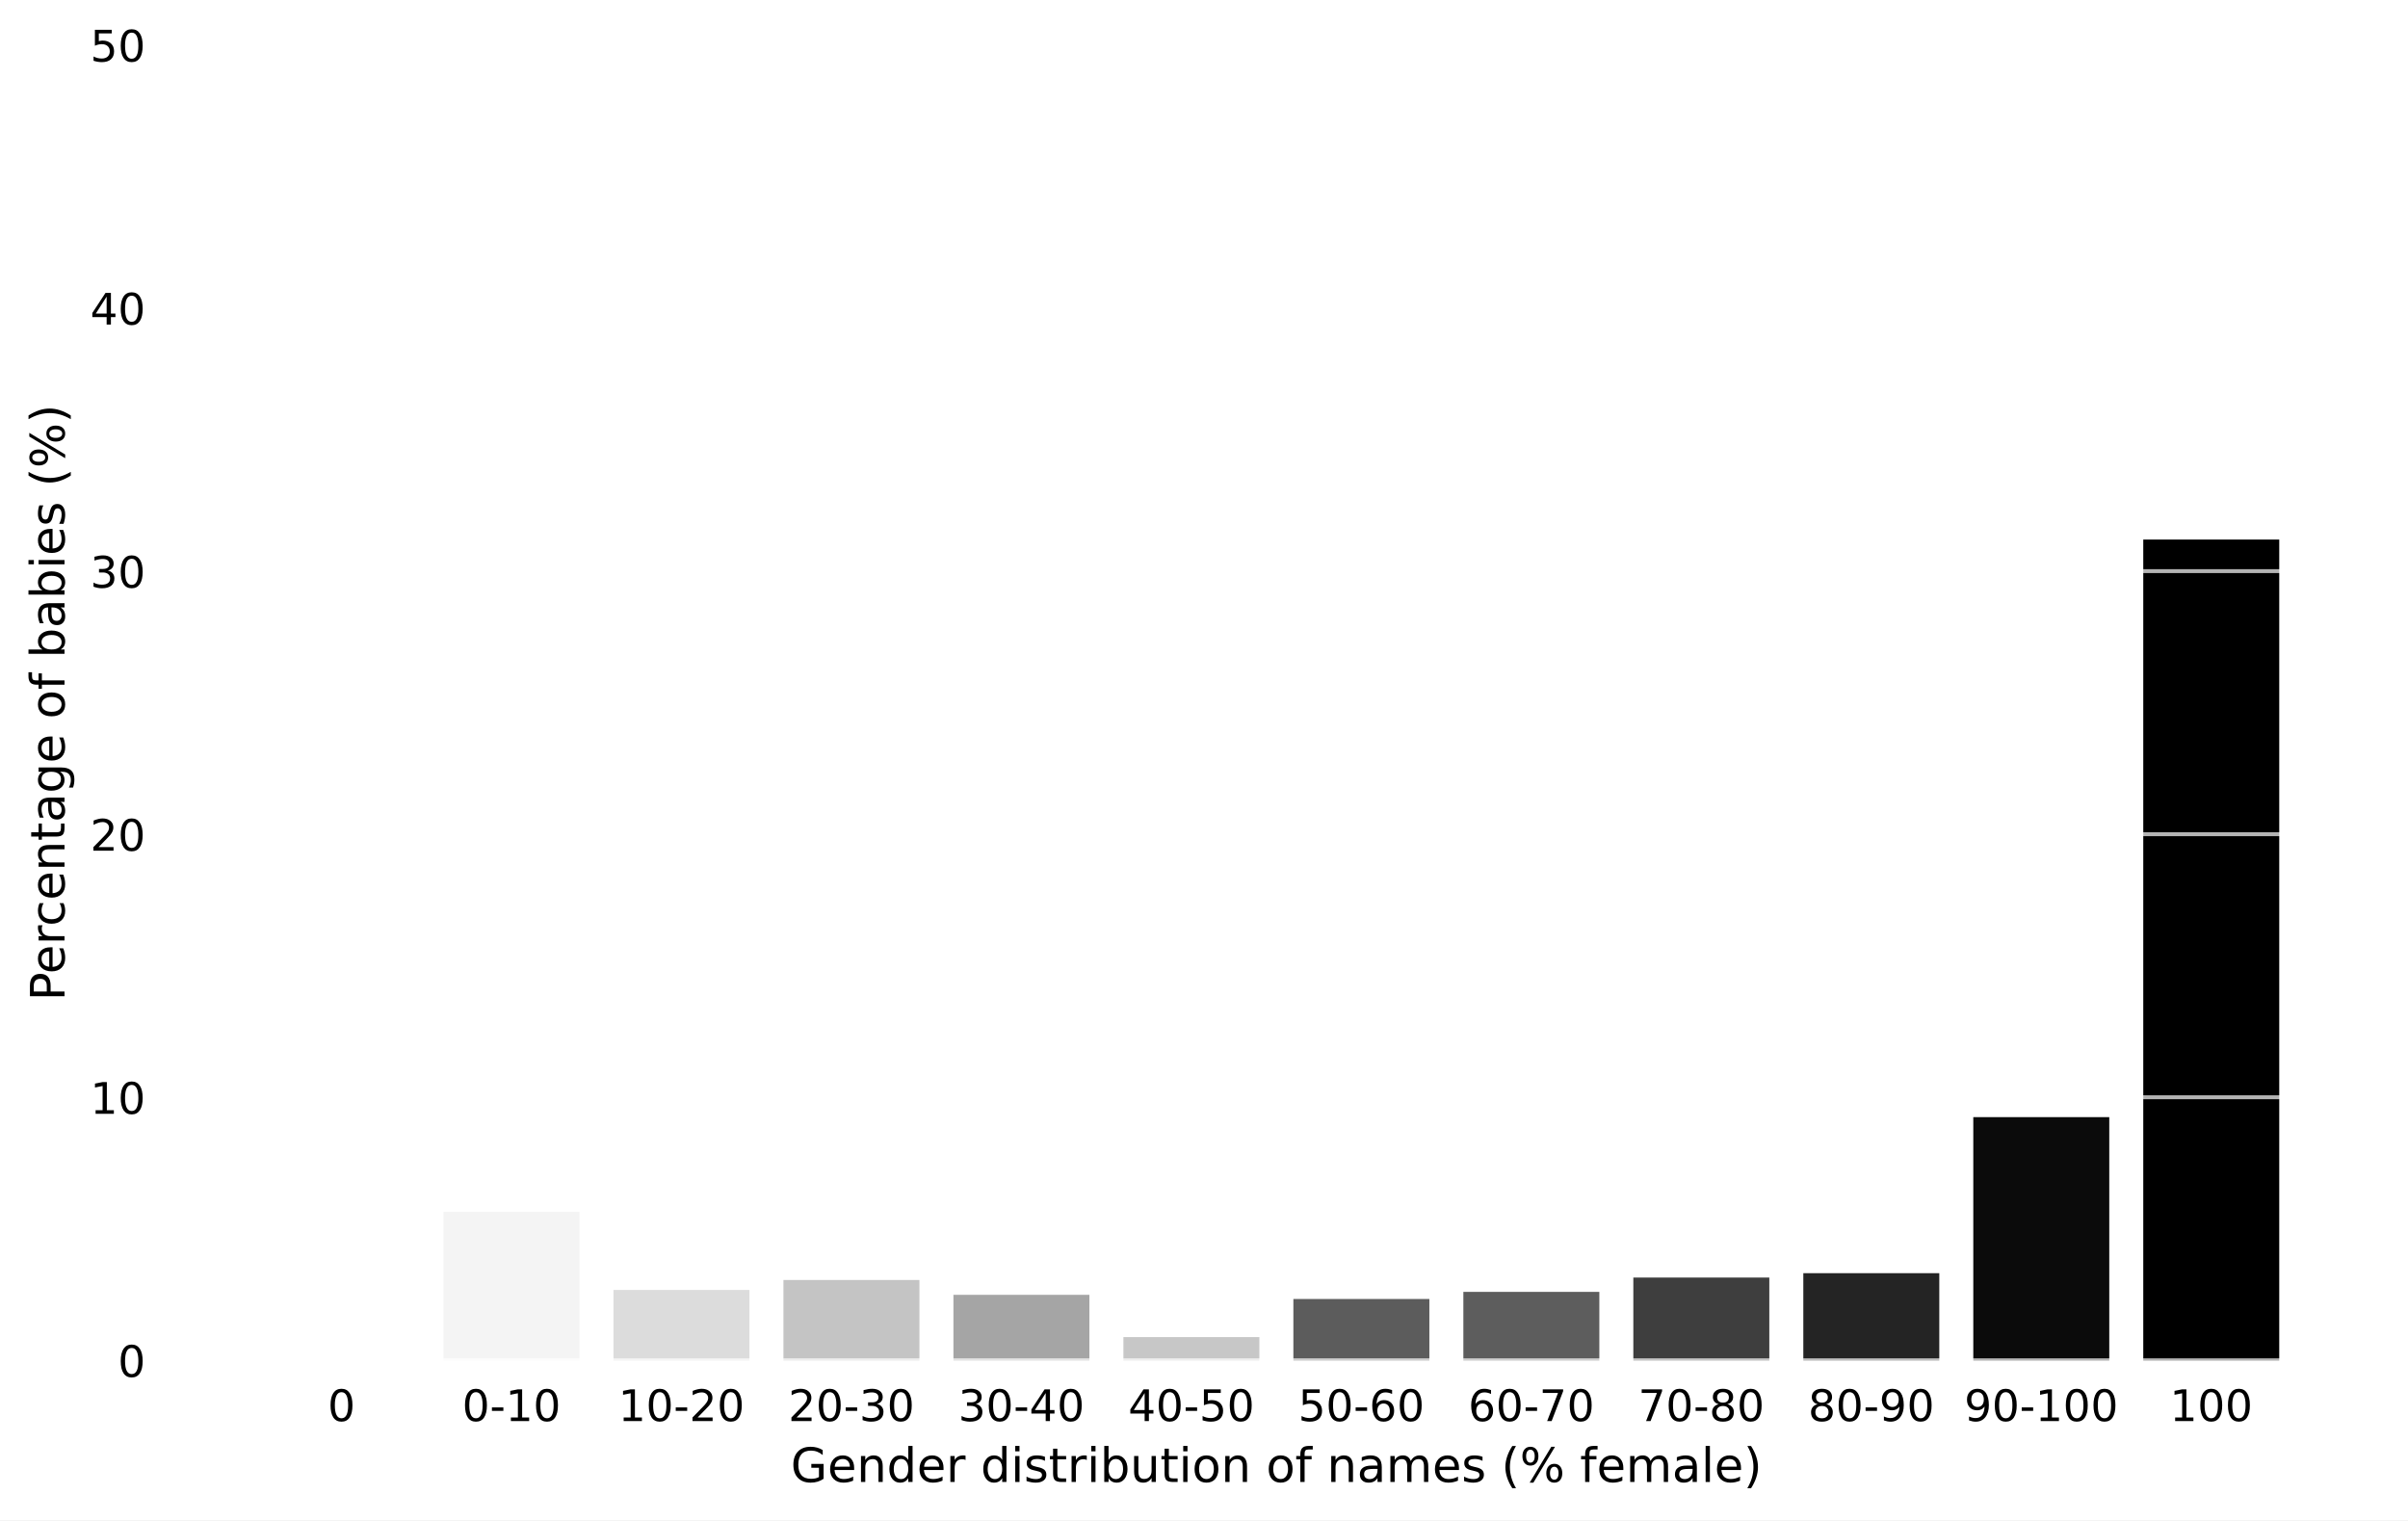
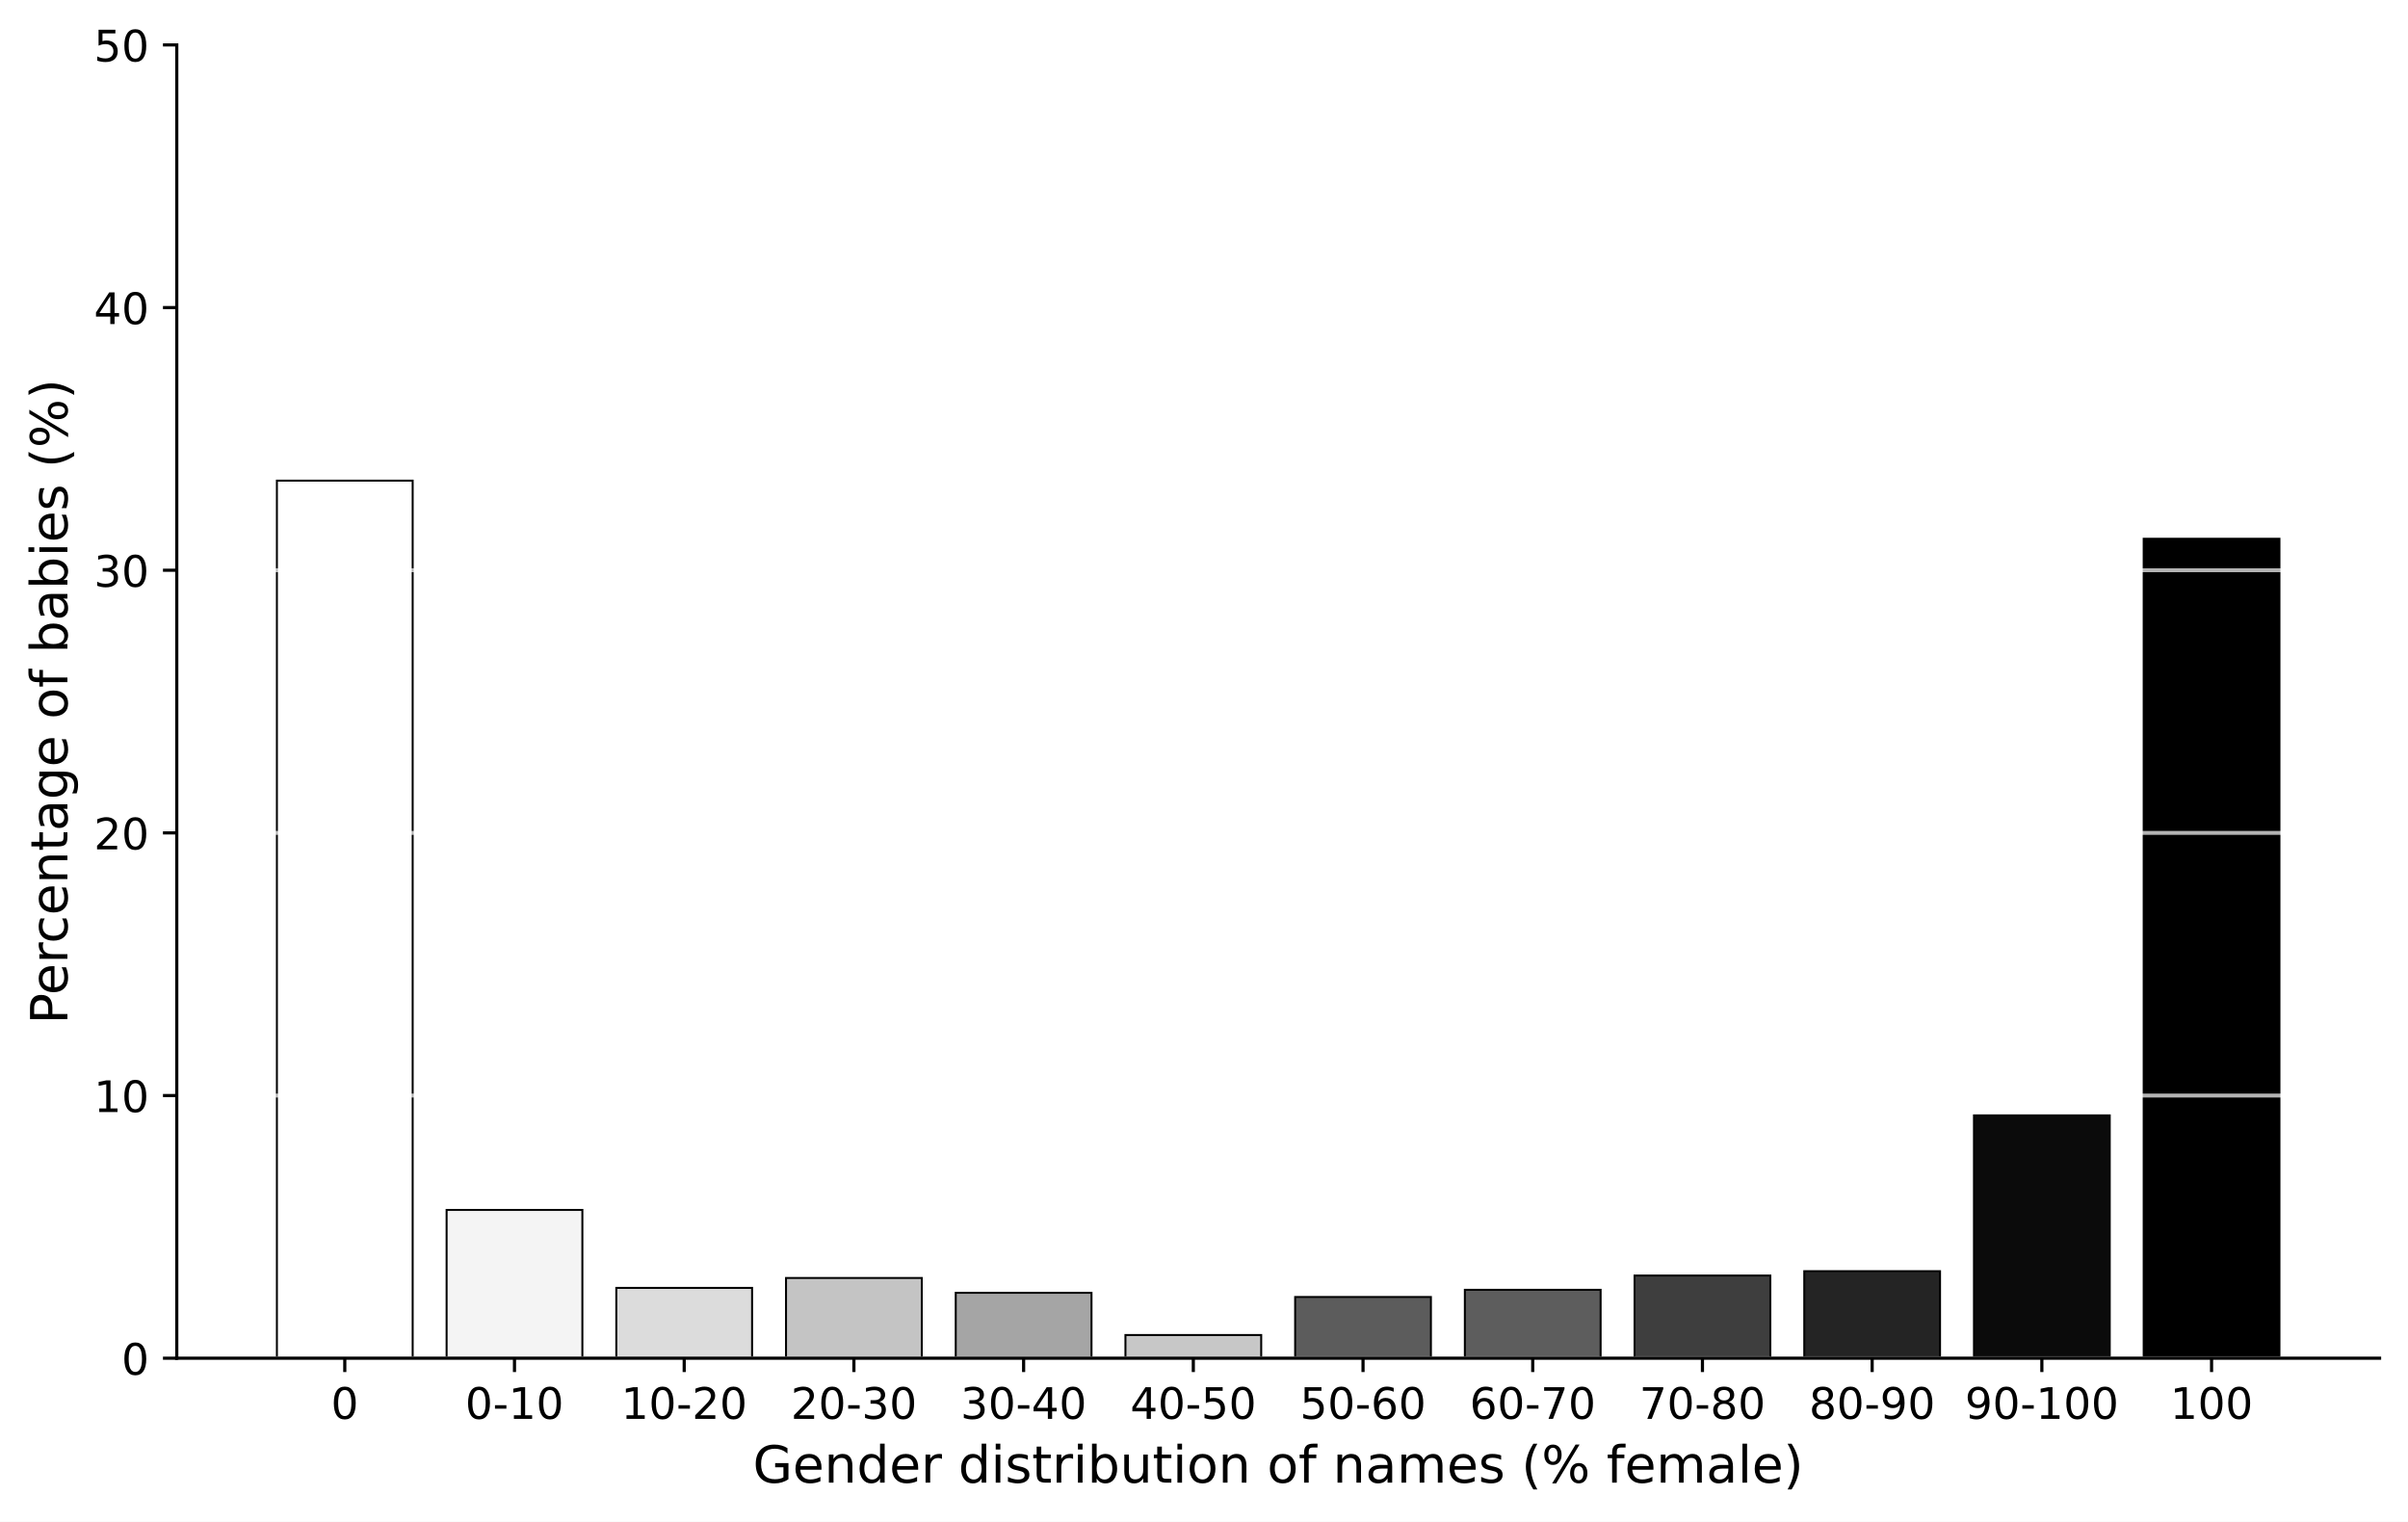
- <svg xmlns="http://www.w3.org/2000/svg" xmlns:xlink="http://www.w3.org/1999/xlink" width="609.011pt" height="384.479pt" viewBox="0 0 609.011 384.479" version="1.1">
+ <svg xmlns="http://www.w3.org/2000/svg" xmlns:xlink="http://www.w3.org/1999/xlink" width="609.979pt" height="385.447pt" viewBox="0 0 609.979 385.447" version="1.1">
  <defs>
    <style type="text/css">*{stroke-linejoin: round; stroke-linecap: butt}</style>
  </defs>
  <g id="figure_1">
    <g id="patch_1">
-       <path d="M 0 384.479  L 609.011 384.479  L 609.011 0  L 0 0  z " style="fill: #ffffff" />
+       <path d="M 0 385.447  L 609.979 385.447  L 609.979 0  L 0 0  z " style="fill: #ffffff" />
    </g>
    <g id="axes_1">
      <g id="patch_2">
-         <path d="M 43.811 344.019  L 601.811 344.019  L 601.811 11.379  L 43.811 11.379  z " style="fill: #ffffff" />
+         <path d="M 44.779 344.019  L 602.779 344.019  L 602.779 11.379  L 44.779 11.379  z " style="fill: #ffffff" />
      </g>
      <g id="patch_3">
-         <path d="M 69.175 344.019  L 103.566 344.019  L 103.566 121.744  L 69.175 121.744  z " clip-path="url(#p6761f5628f)" style="fill: #ffffff" />
+         <path d="M 70.143 344.019  L 104.534 344.019  L 104.534 121.744  L 70.143 121.744  z " clip-path="url(#p2e88b78d54)" style="fill: #ffffff; stroke: #000000; stroke-width: 0.5; stroke-linejoin: miter" />
      </g>
      <g id="patch_4">
-         <path d="M 112.164 344.019  L 146.555 344.019  L 146.555 306.465  L 112.164 306.465  z " clip-path="url(#p6761f5628f)" style="fill: #f4f4f4" />
+         <path d="M 113.132 344.019  L 147.523 344.019  L 147.523 306.465  L 113.132 306.465  z " clip-path="url(#p2e88b78d54)" style="fill: #f4f4f4; stroke: #000000; stroke-width: 0.5; stroke-linejoin: miter" />
      </g>
      <g id="patch_5">
-         <path d="M 155.153 344.019  L 189.545 344.019  L 189.545 326.214  L 155.153 326.214  z " clip-path="url(#p6761f5628f)" style="fill: #dcdcdc" />
+         <path d="M 156.121 344.019  L 190.512 344.019  L 190.512 326.214  L 156.121 326.214  z " clip-path="url(#p2e88b78d54)" style="fill: #dcdcdc; stroke: #000000; stroke-width: 0.5; stroke-linejoin: miter" />
      </g>
      <g id="patch_6">
-         <path d="M 198.143 344.019  L 232.534 344.019  L 232.534 323.696  L 198.143 323.696  z " clip-path="url(#p6761f5628f)" style="fill: #c4c4c4" />
+         <path d="M 199.11 344.019  L 233.502 344.019  L 233.502 323.696  L 199.11 323.696  z " clip-path="url(#p2e88b78d54)" style="fill: #c4c4c4; stroke: #000000; stroke-width: 0.5; stroke-linejoin: miter" />
      </g>
      <g id="patch_7">
-         <path d="M 241.132 344.019  L 275.523 344.019  L 275.523 327.451  L 241.132 327.451  z " clip-path="url(#p6761f5628f)" style="fill: #a5a5a5" />
+         <path d="M 242.1 344.019  L 276.491 344.019  L 276.491 327.451  L 242.1 327.451  z " clip-path="url(#p2e88b78d54)" style="fill: #a5a5a5; stroke: #000000; stroke-width: 0.5; stroke-linejoin: miter" />
      </g>
      <g id="patch_8">
-         <path d="M 284.121 344.019  L 318.512 344.019  L 318.512 338.143  L 284.121 338.143  z " clip-path="url(#p6761f5628f)" style="fill: #c7c7c7" />
+         <path d="M 285.089 344.019  L 319.48 344.019  L 319.48 338.143  L 285.089 338.143  z " clip-path="url(#p2e88b78d54)" style="fill: #c7c7c7; stroke: #000000; stroke-width: 0.5; stroke-linejoin: miter" />
      </g>
      <g id="patch_9">
-         <path d="M 327.11 344.019  L 361.502 344.019  L 361.502 328.512  L 327.11 328.512  z " clip-path="url(#p6761f5628f)" style="fill: #5c5c5c" />
+         <path d="M 328.078 344.019  L 362.469 344.019  L 362.469 328.512  L 328.078 328.512  z " clip-path="url(#p2e88b78d54)" style="fill: #5c5c5c; stroke: #000000; stroke-width: 0.5; stroke-linejoin: miter" />
      </g>
      <g id="patch_10">
-         <path d="M 370.099 344.019  L 404.491 344.019  L 404.491 326.7  L 370.099 326.7  z " clip-path="url(#p6761f5628f)" style="fill: #5d5d5d" />
+         <path d="M 371.067 344.019  L 405.459 344.019  L 405.459 326.7  L 371.067 326.7  z " clip-path="url(#p2e88b78d54)" style="fill: #5d5d5d; stroke: #000000; stroke-width: 0.5; stroke-linejoin: miter" />
      </g>
      <g id="patch_11">
-         <path d="M 413.089 344.019  L 447.48 344.019  L 447.48 323.077  L 413.089 323.077  z " clip-path="url(#p6761f5628f)" style="fill: #3e3e3e" />
+         <path d="M 414.056 344.019  L 448.448 344.019  L 448.448 323.077  L 414.056 323.077  z " clip-path="url(#p2e88b78d54)" style="fill: #3e3e3e; stroke: #000000; stroke-width: 0.5; stroke-linejoin: miter" />
      </g>
      <g id="patch_12">
-         <path d="M 456.078 344.019  L 490.469 344.019  L 490.469 321.973  L 456.078 321.973  z " clip-path="url(#p6761f5628f)" style="fill: #242424" />
+         <path d="M 457.046 344.019  L 491.437 344.019  L 491.437 321.973  L 457.046 321.973  z " clip-path="url(#p2e88b78d54)" style="fill: #242424; stroke: #000000; stroke-width: 0.5; stroke-linejoin: miter" />
      </g>
      <g id="patch_13">
-         <path d="M 499.067 344.019  L 533.458 344.019  L 533.458 282.519  L 499.067 282.519  z " clip-path="url(#p6761f5628f)" style="fill: #0b0b0b" />
+         <path d="M 500.035 344.019  L 534.426 344.019  L 534.426 282.519  L 500.035 282.519  z " clip-path="url(#p2e88b78d54)" style="fill: #0b0b0b; stroke: #000000; stroke-width: 0.5; stroke-linejoin: miter" />
      </g>
      <g id="patch_14">
-         <path d="M 542.056 344.019  L 576.448 344.019  L 576.448 136.456  L 542.056 136.456  z " clip-path="url(#p6761f5628f)" />
+         <path d="M 543.024 344.019  L 577.415 344.019  L 577.415 136.456  L 543.024 136.456  z " clip-path="url(#p2e88b78d54)" style="stroke: #000000; stroke-width: 0.5; stroke-linejoin: miter" />
      </g>
      <g id="matplotlib.axis_1">
        <g id="xtick_1">
+           <g id="line2d_1">
+             <defs>
+               <path id="ma3ea70d8e1" d="M 0 0  L 0 3.5  " style="stroke: #000000; stroke-width: 0.8" />
+             </defs>
+             <g>
+               <use xlink:href="#ma3ea70d8e1" x="87.338" y="344.019" style="stroke: #000000; stroke-width: 0.8" />
+             </g>
+           </g>
          <g id="text_1">
-             <g transform="translate(82.8712 359.3774) scale(0.11 -0.11)">
+             <g transform="translate(83.83901 359.3774) scale(0.11 -0.11)">
              <defs>
                <path id="DejaVuSans-30" d="M 2034 4250  Q 1547 4250 1301 3770  Q 1056 3291 1056 2328  Q 1056 1369 1301 889  Q 1547 409 2034 409  Q 2525 409 2770 889  Q 3016 1369 3016 2328  Q 3016 3291 2770 3770  Q 2525 4250 2034 4250  z M 2034 4750  Q 2819 4750 3233 4129  Q 3647 3509 3647 2328  Q 3647 1150 3233 529  Q 2819 -91 2034 -91  Q 1250 -91 836 529  Q 422 1150 422 2328  Q 422 3509 836 4129  Q 1250 4750 2034 4750  z " transform="scale(0.015625)" />
              </defs>
              <use xlink:href="#DejaVuSans-30" />
            </g>
          </g>
        </g>
        <g id="xtick_2">
+           <g id="line2d_2">
+             <g>
+               <use xlink:href="#ma3ea70d8e1" x="130.328" y="344.019" style="stroke: #000000; stroke-width: 0.8" />
+             </g>
+           </g>
          <g id="text_2">
-             <g transform="translate(116.8774 359.3774) scale(0.11 -0.11)">
+             <g transform="translate(117.8452 359.3774) scale(0.11 -0.11)">
              <defs>
                <path id="DejaVuSans-2d" d="M 313 2009  L 1997 2009  L 1997 1497  L 313 1497  L 313 2009  z " transform="scale(0.015625)" />
                <path id="DejaVuSans-31" d="M 794 531  L 1825 531  L 1825 4091  L 703 3866  L 703 4441  L 1819 4666  L 2450 4666  L 2450 531  L 3481 531  L 3481 0  L 794 0  L 794 531  z " transform="scale(0.015625)" />
              </defs>
              <use xlink:href="#DejaVuSans-30" />
              <use xlink:href="#DejaVuSans-2d" transform="translate(63.62305 0)" />
              <use xlink:href="#DejaVuSans-31" transform="translate(99.70703 0)" />
              <use xlink:href="#DejaVuSans-30" transform="translate(163.3301 0)" />
            </g>
          </g>
        </g>
        <g id="xtick_3">
+           <g id="line2d_3">
+             <g>
+               <use xlink:href="#ma3ea70d8e1" x="173.317" y="344.019" style="stroke: #000000; stroke-width: 0.8" />
+             </g>
+           </g>
          <g id="text_3">
-             <g transform="translate(156.3672 359.3774) scale(0.11 -0.11)">
+             <g transform="translate(157.335 359.3774) scale(0.11 -0.11)">
              <defs>
                <path id="DejaVuSans-32" d="M 1228 531  L 3431 531  L 3431 0  L 469 0  L 469 531  Q 828 903 1448 1529  Q 2069 2156 2228 2338  Q 2531 2678 2651 2914  Q 2772 3150 2772 3378  Q 2772 3750 2511 3984  Q 2250 4219 1831 4219  Q 1534 4219 1204 4116  Q 875 4013 500 3803  L 500 4441  Q 881 4594 1212 4672  Q 1544 4750 1819 4750  Q 2544 4750 2975 4387  Q 3406 4025 3406 3419  Q 3406 3131 3298 2873  Q 3191 2616 2906 2266  Q 2828 2175 2409 1742  Q 1991 1309 1228 531  z " transform="scale(0.015625)" />
              </defs>
              <use xlink:href="#DejaVuSans-31" />
              <use xlink:href="#DejaVuSans-30" transform="translate(63.62305 0)" />
              <use xlink:href="#DejaVuSans-2d" transform="translate(127.2461 0)" />
              <use xlink:href="#DejaVuSans-32" transform="translate(163.3301 0)" />
              <use xlink:href="#DejaVuSans-30" transform="translate(226.9531 0)" />
            </g>
          </g>
        </g>
        <g id="xtick_4">
+           <g id="line2d_4">
+             <g>
+               <use xlink:href="#ma3ea70d8e1" x="216.306" y="344.019" style="stroke: #000000; stroke-width: 0.8" />
+             </g>
+           </g>
          <g id="text_4">
-             <g transform="translate(199.3564 359.3774) scale(0.11 -0.11)">
+             <g transform="translate(200.3242 359.3774) scale(0.11 -0.11)">
              <defs>
                <path id="DejaVuSans-33" d="M 2597 2516  Q 3050 2419 3304 2112  Q 3559 1806 3559 1356  Q 3559 666 3084 287  Q 2609 -91 1734 -91  Q 1441 -91 1130 -33  Q 819 25 488 141  L 488 750  Q 750 597 1062 519  Q 1375 441 1716 441  Q 2309 441 2620 675  Q 2931 909 2931 1356  Q 2931 1769 2642 2001  Q 2353 2234 1838 2234  L 1294 2234  L 1294 2753  L 1863 2753  Q 2328 2753 2575 2939  Q 2822 3125 2822 3475  Q 2822 3834 2567 4026  Q 2313 4219 1838 4219  Q 1578 4219 1281 4162  Q 984 4106 628 3988  L 628 4550  Q 988 4650 1302 4700  Q 1616 4750 1894 4750  Q 2613 4750 3031 4423  Q 3450 4097 3450 3541  Q 3450 3153 3228 2886  Q 3006 2619 2597 2516  z " transform="scale(0.015625)" />
              </defs>
              <use xlink:href="#DejaVuSans-32" />
              <use xlink:href="#DejaVuSans-30" transform="translate(63.62305 0)" />
              <use xlink:href="#DejaVuSans-2d" transform="translate(127.2461 0)" />
              <use xlink:href="#DejaVuSans-33" transform="translate(163.3301 0)" />
              <use xlink:href="#DejaVuSans-30" transform="translate(226.9531 0)" />
            </g>
          </g>
        </g>
        <g id="xtick_5">
+           <g id="line2d_5">
+             <g>
+               <use xlink:href="#ma3ea70d8e1" x="259.295" y="344.019" style="stroke: #000000; stroke-width: 0.8" />
+             </g>
+           </g>
          <g id="text_5">
-             <g transform="translate(242.3456 359.3774) scale(0.11 -0.11)">
+             <g transform="translate(243.3134 359.3774) scale(0.11 -0.11)">
              <defs>
                <path id="DejaVuSans-34" d="M 2419 4116  L 825 1625  L 2419 1625  L 2419 4116  z M 2253 4666  L 3047 4666  L 3047 1625  L 3713 1625  L 3713 1100  L 3047 1100  L 3047 0  L 2419 0  L 2419 1100  L 313 1100  L 313 1709  L 2253 4666  z " transform="scale(0.015625)" />
              </defs>
              <use xlink:href="#DejaVuSans-33" />
              <use xlink:href="#DejaVuSans-30" transform="translate(63.62305 0)" />
              <use xlink:href="#DejaVuSans-2d" transform="translate(127.2461 0)" />
              <use xlink:href="#DejaVuSans-34" transform="translate(163.3301 0)" />
              <use xlink:href="#DejaVuSans-30" transform="translate(226.9531 0)" />
            </g>
          </g>
        </g>
        <g id="xtick_6">
+           <g id="line2d_6">
+             <g>
+               <use xlink:href="#ma3ea70d8e1" x="302.284" y="344.019" style="stroke: #000000; stroke-width: 0.8" />
+             </g>
+           </g>
          <g id="text_6">
-             <g transform="translate(285.3348 359.3774) scale(0.11 -0.11)">
+             <g transform="translate(286.3027 359.3774) scale(0.11 -0.11)">
              <defs>
                <path id="DejaVuSans-35" d="M 691 4666  L 3169 4666  L 3169 4134  L 1269 4134  L 1269 2991  Q 1406 3038 1543 3061  Q 1681 3084 1819 3084  Q 2600 3084 3056 2656  Q 3513 2228 3513 1497  Q 3513 744 3044 326  Q 2575 -91 1722 -91  Q 1428 -91 1123 -41  Q 819 9 494 109  L 494 744  Q 775 591 1075 516  Q 1375 441 1709 441  Q 2250 441 2565 725  Q 2881 1009 2881 1497  Q 2881 1984 2565 2268  Q 2250 2553 1709 2553  Q 1456 2553 1204 2497  Q 953 2441 691 2322  L 691 4666  z " transform="scale(0.015625)" />
              </defs>
              <use xlink:href="#DejaVuSans-34" />
              <use xlink:href="#DejaVuSans-30" transform="translate(63.62305 0)" />
              <use xlink:href="#DejaVuSans-2d" transform="translate(127.2461 0)" />
              <use xlink:href="#DejaVuSans-35" transform="translate(163.3301 0)" />
              <use xlink:href="#DejaVuSans-30" transform="translate(226.9531 0)" />
            </g>
          </g>
        </g>
        <g id="xtick_7">
+           <g id="line2d_7">
+             <g>
+               <use xlink:href="#ma3ea70d8e1" x="345.274" y="344.019" style="stroke: #000000; stroke-width: 0.8" />
+             </g>
+           </g>
          <g id="text_7">
-             <g transform="translate(328.3241 359.3774) scale(0.11 -0.11)">
+             <g transform="translate(329.2919 359.3774) scale(0.11 -0.11)">
              <defs>
                <path id="DejaVuSans-36" d="M 2113 2584  Q 1688 2584 1439 2293  Q 1191 2003 1191 1497  Q 1191 994 1439 701  Q 1688 409 2113 409  Q 2538 409 2786 701  Q 3034 994 3034 1497  Q 3034 2003 2786 2293  Q 2538 2584 2113 2584  z M 3366 4563  L 3366 3988  Q 3128 4100 2886 4159  Q 2644 4219 2406 4219  Q 1781 4219 1451 3797  Q 1122 3375 1075 2522  Q 1259 2794 1537 2939  Q 1816 3084 2150 3084  Q 2853 3084 3261 2657  Q 3669 2231 3669 1497  Q 3669 778 3244 343  Q 2819 -91 2113 -91  Q 1303 -91 875 529  Q 447 1150 447 2328  Q 447 3434 972 4092  Q 1497 4750 2381 4750  Q 2619 4750 2861 4703  Q 3103 4656 3366 4563  z " transform="scale(0.015625)" />
              </defs>
              <use xlink:href="#DejaVuSans-35" />
              <use xlink:href="#DejaVuSans-30" transform="translate(63.62305 0)" />
              <use xlink:href="#DejaVuSans-2d" transform="translate(127.2461 0)" />
              <use xlink:href="#DejaVuSans-36" transform="translate(163.3301 0)" />
              <use xlink:href="#DejaVuSans-30" transform="translate(226.9531 0)" />
            </g>
          </g>
        </g>
        <g id="xtick_8">
+           <g id="line2d_8">
+             <g>
+               <use xlink:href="#ma3ea70d8e1" x="388.263" y="344.019" style="stroke: #000000; stroke-width: 0.8" />
+             </g>
+           </g>
          <g id="text_8">
-             <g transform="translate(371.3133 359.3774) scale(0.11 -0.11)">
+             <g transform="translate(372.2811 359.3774) scale(0.11 -0.11)">
              <defs>
                <path id="DejaVuSans-37" d="M 525 4666  L 3525 4666  L 3525 4397  L 1831 0  L 1172 0  L 2766 4134  L 525 4134  L 525 4666  z " transform="scale(0.015625)" />
              </defs>
              <use xlink:href="#DejaVuSans-36" />
              <use xlink:href="#DejaVuSans-30" transform="translate(63.62305 0)" />
              <use xlink:href="#DejaVuSans-2d" transform="translate(127.2461 0)" />
              <use xlink:href="#DejaVuSans-37" transform="translate(163.3301 0)" />
              <use xlink:href="#DejaVuSans-30" transform="translate(226.9531 0)" />
            </g>
          </g>
        </g>
        <g id="xtick_9">
+           <g id="line2d_9">
+             <g>
+               <use xlink:href="#ma3ea70d8e1" x="431.252" y="344.019" style="stroke: #000000; stroke-width: 0.8" />
+             </g>
+           </g>
          <g id="text_9">
-             <g transform="translate(414.3025 359.3774) scale(0.11 -0.11)">
+             <g transform="translate(415.2703 359.3774) scale(0.11 -0.11)">
              <defs>
                <path id="DejaVuSans-38" d="M 2034 2216  Q 1584 2216 1326 1975  Q 1069 1734 1069 1313  Q 1069 891 1326 650  Q 1584 409 2034 409  Q 2484 409 2743 651  Q 3003 894 3003 1313  Q 3003 1734 2745 1975  Q 2488 2216 2034 2216  z M 1403 2484  Q 997 2584 770 2862  Q 544 3141 544 3541  Q 544 4100 942 4425  Q 1341 4750 2034 4750  Q 2731 4750 3128 4425  Q 3525 4100 3525 3541  Q 3525 3141 3298 2862  Q 3072 2584 2669 2484  Q 3125 2378 3379 2068  Q 3634 1759 3634 1313  Q 3634 634 3220 271  Q 2806 -91 2034 -91  Q 1263 -91 848 271  Q 434 634 434 1313  Q 434 1759 690 2068  Q 947 2378 1403 2484  z M 1172 3481  Q 1172 3119 1398 2916  Q 1625 2713 2034 2713  Q 2441 2713 2670 2916  Q 2900 3119 2900 3481  Q 2900 3844 2670 4047  Q 2441 4250 2034 4250  Q 1625 4250 1398 4047  Q 1172 3844 1172 3481  z " transform="scale(0.015625)" />
              </defs>
              <use xlink:href="#DejaVuSans-37" />
              <use xlink:href="#DejaVuSans-30" transform="translate(63.62305 0)" />
              <use xlink:href="#DejaVuSans-2d" transform="translate(127.2461 0)" />
              <use xlink:href="#DejaVuSans-38" transform="translate(163.3301 0)" />
              <use xlink:href="#DejaVuSans-30" transform="translate(226.9531 0)" />
            </g>
          </g>
        </g>
        <g id="xtick_10">
+           <g id="line2d_10">
+             <g>
+               <use xlink:href="#ma3ea70d8e1" x="474.241" y="344.019" style="stroke: #000000; stroke-width: 0.8" />
+             </g>
+           </g>
          <g id="text_10">
-             <g transform="translate(457.2917 359.3774) scale(0.11 -0.11)">
+             <g transform="translate(458.2595 359.3774) scale(0.11 -0.11)">
              <defs>
                <path id="DejaVuSans-39" d="M 703 97  L 703 672  Q 941 559 1184 500  Q 1428 441 1663 441  Q 2288 441 2617 861  Q 2947 1281 2994 2138  Q 2813 1869 2534 1725  Q 2256 1581 1919 1581  Q 1219 1581 811 2004  Q 403 2428 403 3163  Q 403 3881 828 4315  Q 1253 4750 1959 4750  Q 2769 4750 3195 4129  Q 3622 3509 3622 2328  Q 3622 1225 3098 567  Q 2575 -91 1691 -91  Q 1453 -91 1209 -44  Q 966 3 703 97  z M 1959 2075  Q 2384 2075 2632 2365  Q 2881 2656 2881 3163  Q 2881 3666 2632 3958  Q 2384 4250 1959 4250  Q 1534 4250 1286 3958  Q 1038 3666 1038 3163  Q 1038 2656 1286 2365  Q 1534 2075 1959 2075  z " transform="scale(0.015625)" />
              </defs>
              <use xlink:href="#DejaVuSans-38" />
              <use xlink:href="#DejaVuSans-30" transform="translate(63.62305 0)" />
              <use xlink:href="#DejaVuSans-2d" transform="translate(127.2461 0)" />
              <use xlink:href="#DejaVuSans-39" transform="translate(163.3301 0)" />
              <use xlink:href="#DejaVuSans-30" transform="translate(226.9531 0)" />
            </g>
          </g>
        </g>
        <g id="xtick_11">
+           <g id="line2d_11">
+             <g>
+               <use xlink:href="#ma3ea70d8e1" x="517.231" y="344.019" style="stroke: #000000; stroke-width: 0.8" />
+             </g>
+           </g>
          <g id="text_11">
-             <g transform="translate(496.7815 359.3774) scale(0.11 -0.11)">
+             <g transform="translate(497.7494 359.3774) scale(0.11 -0.11)">
              <use xlink:href="#DejaVuSans-39" />
              <use xlink:href="#DejaVuSans-30" transform="translate(63.62305 0)" />
              <use xlink:href="#DejaVuSans-2d" transform="translate(127.2461 0)" />
              <use xlink:href="#DejaVuSans-31" transform="translate(163.3301 0)" />
              <use xlink:href="#DejaVuSans-30" transform="translate(226.9531 0)" />
              <use xlink:href="#DejaVuSans-30" transform="translate(290.5762 0)" />
            </g>
          </g>
        </g>
        <g id="xtick_12">
+           <g id="line2d_12">
+             <g>
+               <use xlink:href="#ma3ea70d8e1" x="560.22" y="344.019" style="stroke: #000000; stroke-width: 0.8" />
+             </g>
+           </g>
          <g id="text_12">
-             <g transform="translate(548.7538 359.3774) scale(0.11 -0.11)">
+             <g transform="translate(549.7216 359.3774) scale(0.11 -0.11)">
              <use xlink:href="#DejaVuSans-31" />
              <use xlink:href="#DejaVuSans-30" transform="translate(63.62305 0)" />
              <use xlink:href="#DejaVuSans-30" transform="translate(127.2461 0)" />
            </g>
          </g>
        </g>
        <g id="text_13">
-           <g transform="translate(199.9828 374.7832) scale(0.12 -0.12)">
+           <g transform="translate(190.7149 375.543) scale(0.13 -0.13)">
            <defs>
              <path id="DejaVuSans-47" d="M 3809 666  L 3809 1919  L 2778 1919  L 2778 2438  L 4434 2438  L 4434 434  Q 4069 175 3628 42  Q 3188 -91 2688 -91  Q 1594 -91 976 548  Q 359 1188 359 2328  Q 359 3472 976 4111  Q 1594 4750 2688 4750  Q 3144 4750 3555 4637  Q 3966 4525 4313 4306  L 4313 3634  Q 3963 3931 3569 4081  Q 3175 4231 2741 4231  Q 1884 4231 1454 3753  Q 1025 3275 1025 2328  Q 1025 1384 1454 906  Q 1884 428 2741 428  Q 3075 428 3337 486  Q 3600 544 3809 666  z " transform="scale(0.015625)" />
              <path id="DejaVuSans-65" d="M 3597 1894  L 3597 1613  L 953 1613  Q 991 1019 1311 708  Q 1631 397 2203 397  Q 2534 397 2845 478  Q 3156 559 3463 722  L 3463 178  Q 3153 47 2828 -22  Q 2503 -91 2169 -91  Q 1331 -91 842 396  Q 353 884 353 1716  Q 353 2575 817 3079  Q 1281 3584 2069 3584  Q 2775 3584 3186 3129  Q 3597 2675 3597 1894  z M 3022 2063  Q 3016 2534 2758 2815  Q 2500 3097 2075 3097  Q 1594 3097 1305 2825  Q 1016 2553 972 2059  L 3022 2063  z " transform="scale(0.015625)" />
              <path id="DejaVuSans-6e" d="M 3513 2113  L 3513 0  L 2938 0  L 2938 2094  Q 2938 2591 2744 2837  Q 2550 3084 2163 3084  Q 1697 3084 1428 2787  Q 1159 2491 1159 1978  L 1159 0  L 581 0  L 581 3500  L 1159 3500  L 1159 2956  Q 1366 3272 1645 3428  Q 1925 3584 2291 3584  Q 2894 3584 3203 3211  Q 3513 2838 3513 2113  z " transform="scale(0.015625)" />
              <path id="DejaVuSans-64" d="M 2906 2969  L 2906 4863  L 3481 4863  L 3481 0  L 2906 0  L 2906 525  Q 2725 213 2448 61  Q 2172 -91 1784 -91  Q 1150 -91 751 415  Q 353 922 353 1747  Q 353 2572 751 3078  Q 1150 3584 1784 3584  Q 2172 3584 2448 3432  Q 2725 3281 2906 2969  z M 947 1747  Q 947 1113 1208 752  Q 1469 391 1925 391  Q 2381 391 2643 752  Q 2906 1113 2906 1747  Q 2906 2381 2643 2742  Q 2381 3103 1925 3103  Q 1469 3103 1208 2742  Q 947 2381 947 1747  z " transform="scale(0.015625)" />
              <path id="DejaVuSans-72" d="M 2631 2963  Q 2534 3019 2420 3045  Q 2306 3072 2169 3072  Q 1681 3072 1420 2755  Q 1159 2438 1159 1844  L 1159 0  L 581 0  L 581 3500  L 1159 3500  L 1159 2956  Q 1341 3275 1631 3429  Q 1922 3584 2338 3584  Q 2397 3584 2469 3576  Q 2541 3569 2628 3553  L 2631 2963  z " transform="scale(0.015625)" />
              <path id="DejaVuSans-20" transform="scale(0.015625)" />
              <path id="DejaVuSans-69" d="M 603 3500  L 1178 3500  L 1178 0  L 603 0  L 603 3500  z M 603 4863  L 1178 4863  L 1178 4134  L 603 4134  L 603 4863  z " transform="scale(0.015625)" />
              <path id="DejaVuSans-73" d="M 2834 3397  L 2834 2853  Q 2591 2978 2328 3040  Q 2066 3103 1784 3103  Q 1356 3103 1142 2972  Q 928 2841 928 2578  Q 928 2378 1081 2264  Q 1234 2150 1697 2047  L 1894 2003  Q 2506 1872 2764 1633  Q 3022 1394 3022 966  Q 3022 478 2636 193  Q 2250 -91 1575 -91  Q 1294 -91 989 -36  Q 684 19 347 128  L 347 722  Q 666 556 975 473  Q 1284 391 1588 391  Q 1994 391 2212 530  Q 2431 669 2431 922  Q 2431 1156 2273 1281  Q 2116 1406 1581 1522  L 1381 1569  Q 847 1681 609 1914  Q 372 2147 372 2553  Q 372 3047 722 3315  Q 1072 3584 1716 3584  Q 2034 3584 2315 3537  Q 2597 3491 2834 3397  z " transform="scale(0.015625)" />
              <path id="DejaVuSans-74" d="M 1172 4494  L 1172 3500  L 2356 3500  L 2356 3053  L 1172 3053  L 1172 1153  Q 1172 725 1289 603  Q 1406 481 1766 481  L 2356 481  L 2356 0  L 1766 0  Q 1100 0 847 248  Q 594 497 594 1153  L 594 3053  L 172 3053  L 172 3500  L 594 3500  L 594 4494  L 1172 4494  z " transform="scale(0.015625)" />
              <path id="DejaVuSans-62" d="M 3116 1747  Q 3116 2381 2855 2742  Q 2594 3103 2138 3103  Q 1681 3103 1420 2742  Q 1159 2381 1159 1747  Q 1159 1113 1420 752  Q 1681 391 2138 391  Q 2594 391 2855 752  Q 3116 1113 3116 1747  z M 1159 2969  Q 1341 3281 1617 3432  Q 1894 3584 2278 3584  Q 2916 3584 3314 3078  Q 3713 2572 3713 1747  Q 3713 922 3314 415  Q 2916 -91 2278 -91  Q 1894 -91 1617 61  Q 1341 213 1159 525  L 1159 0  L 581 0  L 581 4863  L 1159 4863  L 1159 2969  z " transform="scale(0.015625)" />
              <path id="DejaVuSans-75" d="M 544 1381  L 544 3500  L 1119 3500  L 1119 1403  Q 1119 906 1312 657  Q 1506 409 1894 409  Q 2359 409 2629 706  Q 2900 1003 2900 1516  L 2900 3500  L 3475 3500  L 3475 0  L 2900 0  L 2900 538  Q 2691 219 2414 64  Q 2138 -91 1772 -91  Q 1169 -91 856 284  Q 544 659 544 1381  z M 1991 3584  L 1991 3584  z " transform="scale(0.015625)" />
              <path id="DejaVuSans-6f" d="M 1959 3097  Q 1497 3097 1228 2736  Q 959 2375 959 1747  Q 959 1119 1226 758  Q 1494 397 1959 397  Q 2419 397 2687 759  Q 2956 1122 2956 1747  Q 2956 2369 2687 2733  Q 2419 3097 1959 3097  z M 1959 3584  Q 2709 3584 3137 3096  Q 3566 2609 3566 1747  Q 3566 888 3137 398  Q 2709 -91 1959 -91  Q 1206 -91 779 398  Q 353 888 353 1747  Q 353 2609 779 3096  Q 1206 3584 1959 3584  z " transform="scale(0.015625)" />
              <path id="DejaVuSans-66" d="M 2375 4863  L 2375 4384  L 1825 4384  Q 1516 4384 1395 4259  Q 1275 4134 1275 3809  L 1275 3500  L 2222 3500  L 2222 3053  L 1275 3053  L 1275 0  L 697 0  L 697 3053  L 147 3053  L 147 3500  L 697 3500  L 697 3744  Q 697 4328 969 4595  Q 1241 4863 1831 4863  L 2375 4863  z " transform="scale(0.015625)" />
              <path id="DejaVuSans-61" d="M 2194 1759  Q 1497 1759 1228 1600  Q 959 1441 959 1056  Q 959 750 1161 570  Q 1363 391 1709 391  Q 2188 391 2477 730  Q 2766 1069 2766 1631  L 2766 1759  L 2194 1759  z M 3341 1997  L 3341 0  L 2766 0  L 2766 531  Q 2569 213 2275 61  Q 1981 -91 1556 -91  Q 1019 -91 701 211  Q 384 513 384 1019  Q 384 1609 779 1909  Q 1175 2209 1959 2209  L 2766 2209  L 2766 2266  Q 2766 2663 2505 2880  Q 2244 3097 1772 3097  Q 1472 3097 1187 3025  Q 903 2953 641 2809  L 641 3341  Q 956 3463 1253 3523  Q 1550 3584 1831 3584  Q 2591 3584 2966 3190  Q 3341 2797 3341 1997  z " transform="scale(0.015625)" />
              <path id="DejaVuSans-6d" d="M 3328 2828  Q 3544 3216 3844 3400  Q 4144 3584 4550 3584  Q 5097 3584 5394 3201  Q 5691 2819 5691 2113  L 5691 0  L 5113 0  L 5113 2094  Q 5113 2597 4934 2840  Q 4756 3084 4391 3084  Q 3944 3084 3684 2787  Q 3425 2491 3425 1978  L 3425 0  L 2847 0  L 2847 2094  Q 2847 2600 2669 2842  Q 2491 3084 2119 3084  Q 1678 3084 1418 2786  Q 1159 2488 1159 1978  L 1159 0  L 581 0  L 581 3500  L 1159 3500  L 1159 2956  Q 1356 3278 1631 3431  Q 1906 3584 2284 3584  Q 2666 3584 2933 3390  Q 3200 3197 3328 2828  z " transform="scale(0.015625)" />
              <path id="DejaVuSans-28" d="M 1984 4856  Q 1566 4138 1362 3434  Q 1159 2731 1159 2009  Q 1159 1288 1364 580  Q 1569 -128 1984 -844  L 1484 -844  Q 1016 -109 783 600  Q 550 1309 550 2009  Q 550 2706 781 3412  Q 1013 4119 1484 4856  L 1984 4856  z " transform="scale(0.015625)" />
              <path id="DejaVuSans-25" d="M 4653 2053  Q 4381 2053 4226 1822  Q 4072 1591 4072 1178  Q 4072 772 4226 539  Q 4381 306 4653 306  Q 4919 306 5073 539  Q 5228 772 5228 1178  Q 5228 1588 5073 1820  Q 4919 2053 4653 2053  z M 4653 2450  Q 5147 2450 5437 2106  Q 5728 1763 5728 1178  Q 5728 594 5436 251  Q 5144 -91 4653 -91  Q 4153 -91 3862 251  Q 3572 594 3572 1178  Q 3572 1766 3864 2108  Q 4156 2450 4653 2450  z M 1428 4353  Q 1159 4353 1004 4120  Q 850 3888 850 3481  Q 850 3069 1003 2837  Q 1156 2606 1428 2606  Q 1700 2606 1854 2837  Q 2009 3069 2009 3481  Q 2009 3884 1853 4118  Q 1697 4353 1428 4353  z M 4250 4750  L 4750 4750  L 1831 -91  L 1331 -91  L 4250 4750  z M 1428 4750  Q 1922 4750 2215 4408  Q 2509 4066 2509 3481  Q 2509 2891 2217 2550  Q 1925 2209 1428 2209  Q 931 2209 642 2551  Q 353 2894 353 3481  Q 353 4063 643 4406  Q 934 4750 1428 4750  z " transform="scale(0.015625)" />
              <path id="DejaVuSans-6c" d="M 603 4863  L 1178 4863  L 1178 0  L 603 0  L 603 4863  z " transform="scale(0.015625)" />
              <path id="DejaVuSans-29" d="M 513 4856  L 1013 4856  Q 1481 4119 1714 3412  Q 1947 2706 1947 2009  Q 1947 1309 1714 600  Q 1481 -109 1013 -844  L 513 -844  Q 928 -128 1133 580  Q 1338 1288 1338 2009  Q 1338 2731 1133 3434  Q 928 4138 513 4856  z " transform="scale(0.015625)" />
            </defs>
            <use xlink:href="#DejaVuSans-47" />
            <use xlink:href="#DejaVuSans-65" transform="translate(77.49023 0)" />
            <use xlink:href="#DejaVuSans-6e" transform="translate(139.0137 0)" />
            <use xlink:href="#DejaVuSans-64" transform="translate(202.3926 0)" />
            <use xlink:href="#DejaVuSans-65" transform="translate(265.8691 0)" />
            <use xlink:href="#DejaVuSans-72" transform="translate(327.3926 0)" />
            <use xlink:href="#DejaVuSans-20" transform="translate(368.5059 0)" />
            <use xlink:href="#DejaVuSans-64" transform="translate(400.293 0)" />
            <use xlink:href="#DejaVuSans-69" transform="translate(463.7695 0)" />
            <use xlink:href="#DejaVuSans-73" transform="translate(491.5527 0)" />
            <use xlink:href="#DejaVuSans-74" transform="translate(543.6523 0)" />
            <use xlink:href="#DejaVuSans-72" transform="translate(582.8613 0)" />
            <use xlink:href="#DejaVuSans-69" transform="translate(623.9746 0)" />
            <use xlink:href="#DejaVuSans-62" transform="translate(651.7578 0)" />
            <use xlink:href="#DejaVuSans-75" transform="translate(715.2344 0)" />
            <use xlink:href="#DejaVuSans-74" transform="translate(778.6133 0)" />
            <use xlink:href="#DejaVuSans-69" transform="translate(817.8223 0)" />
            <use xlink:href="#DejaVuSans-6f" transform="translate(845.6055 0)" />
            <use xlink:href="#DejaVuSans-6e" transform="translate(906.7871 0)" />
            <use xlink:href="#DejaVuSans-20" transform="translate(970.166 0)" />
            <use xlink:href="#DejaVuSans-6f" transform="translate(1001.953 0)" />
            <use xlink:href="#DejaVuSans-66" transform="translate(1063.135 0)" />
            <use xlink:href="#DejaVuSans-20" transform="translate(1098.34 0)" />
            <use xlink:href="#DejaVuSans-6e" transform="translate(1130.127 0)" />
            <use xlink:href="#DejaVuSans-61" transform="translate(1193.506 0)" />
            <use xlink:href="#DejaVuSans-6d" transform="translate(1254.785 0)" />
            <use xlink:href="#DejaVuSans-65" transform="translate(1352.197 0)" />
            <use xlink:href="#DejaVuSans-73" transform="translate(1413.721 0)" />
            <use xlink:href="#DejaVuSans-20" transform="translate(1465.82 0)" />
            <use xlink:href="#DejaVuSans-28" transform="translate(1497.607 0)" />
            <use xlink:href="#DejaVuSans-25" transform="translate(1536.621 0)" />
            <use xlink:href="#DejaVuSans-20" transform="translate(1631.641 0)" />
            <use xlink:href="#DejaVuSans-66" transform="translate(1663.428 0)" />
            <use xlink:href="#DejaVuSans-65" transform="translate(1698.633 0)" />
            <use xlink:href="#DejaVuSans-6d" transform="translate(1760.156 0)" />
            <use xlink:href="#DejaVuSans-61" transform="translate(1857.568 0)" />
            <use xlink:href="#DejaVuSans-6c" transform="translate(1918.848 0)" />
            <use xlink:href="#DejaVuSans-65" transform="translate(1946.631 0)" />
            <use xlink:href="#DejaVuSans-29" transform="translate(2008.154 0)" />
          </g>
        </g>
      </g>
      <g id="matplotlib.axis_2">
        <g id="ytick_1">
-           <g id="line2d_1">
-             <path d="M 43.811 344.019  L 601.811 344.019  " clip-path="url(#p6761f5628f)" style="fill: none; stroke: #ffffff; stroke-opacity: 0.7; stroke-linecap: round" />
+           <g id="line2d_13">
+             <path d="M 44.779 344.019  L 602.779 344.019  " clip-path="url(#p2e88b78d54)" style="fill: none; stroke: #ffffff; stroke-opacity: 0.7; stroke-linecap: square" />
+           </g>
+           <g id="line2d_14">
+             <defs>
+               <path id="m42619dacdb" d="M 0 0  L -3.5 0  " style="stroke: #000000; stroke-width: 0.8" />
+             </defs>
+             <g>
+               <use xlink:href="#m42619dacdb" x="44.779" y="344.019" style="stroke: #000000; stroke-width: 0.8" />
+             </g>
          </g>
          <g id="text_14">
-             <g transform="translate(29.8125 348.1983) scale(0.11 -0.11)">
+             <g transform="translate(30.78031 348.1983) scale(0.11 -0.11)">
              <use xlink:href="#DejaVuSans-30" />
            </g>
          </g>
        </g>
        <g id="ytick_2">
-           <g id="line2d_2">
-             <path d="M 43.811 277.491  L 601.811 277.491  " clip-path="url(#p6761f5628f)" style="fill: none; stroke: #ffffff; stroke-opacity: 0.7; stroke-linecap: round" />
+           <g id="line2d_15">
+             <path d="M 44.779 277.491  L 602.779 277.491  " clip-path="url(#p2e88b78d54)" style="fill: none; stroke: #ffffff; stroke-opacity: 0.7; stroke-linecap: square" />
+           </g>
+           <g id="line2d_16">
+             <g>
+               <use xlink:href="#m42619dacdb" x="44.779" y="277.491" style="stroke: #000000; stroke-width: 0.8" />
+             </g>
          </g>
          <g id="text_15">
-             <g transform="translate(22.81375 281.6703) scale(0.11 -0.11)">
+             <g transform="translate(23.78156 281.6703) scale(0.11 -0.11)">
              <use xlink:href="#DejaVuSans-31" />
              <use xlink:href="#DejaVuSans-30" transform="translate(63.62305 0)" />
            </g>
          </g>
        </g>
        <g id="ytick_3">
-           <g id="line2d_3">
-             <path d="M 43.811 210.963  L 601.811 210.963  " clip-path="url(#p6761f5628f)" style="fill: none; stroke: #ffffff; stroke-opacity: 0.7; stroke-linecap: round" />
+           <g id="line2d_17">
+             <path d="M 44.779 210.963  L 602.779 210.963  " clip-path="url(#p2e88b78d54)" style="fill: none; stroke: #ffffff; stroke-opacity: 0.7; stroke-linecap: square" />
+           </g>
+           <g id="line2d_18">
+             <g>
+               <use xlink:href="#m42619dacdb" x="44.779" y="210.963" style="stroke: #000000; stroke-width: 0.8" />
+             </g>
          </g>
          <g id="text_16">
-             <g transform="translate(22.81375 215.1423) scale(0.11 -0.11)">
+             <g transform="translate(23.78156 215.1423) scale(0.11 -0.11)">
              <use xlink:href="#DejaVuSans-32" />
              <use xlink:href="#DejaVuSans-30" transform="translate(63.62305 0)" />
            </g>
          </g>
        </g>
        <g id="ytick_4">
-           <g id="line2d_4">
-             <path d="M 43.811 144.435  L 601.811 144.435  " clip-path="url(#p6761f5628f)" style="fill: none; stroke: #ffffff; stroke-opacity: 0.7; stroke-linecap: round" />
+           <g id="line2d_19">
+             <path d="M 44.779 144.435  L 602.779 144.435  " clip-path="url(#p2e88b78d54)" style="fill: none; stroke: #ffffff; stroke-opacity: 0.7; stroke-linecap: square" />
+           </g>
+           <g id="line2d_20">
+             <g>
+               <use xlink:href="#m42619dacdb" x="44.779" y="144.435" style="stroke: #000000; stroke-width: 0.8" />
+             </g>
          </g>
          <g id="text_17">
-             <g transform="translate(22.81375 148.6143) scale(0.11 -0.11)">
+             <g transform="translate(23.78156 148.6143) scale(0.11 -0.11)">
              <use xlink:href="#DejaVuSans-33" />
              <use xlink:href="#DejaVuSans-30" transform="translate(63.62305 0)" />
            </g>
          </g>
        </g>
        <g id="ytick_5">
-           <g id="line2d_5">
-             <path d="M 43.811 77.907  L 601.811 77.907  " clip-path="url(#p6761f5628f)" style="fill: none; stroke: #ffffff; stroke-opacity: 0.7; stroke-linecap: round" />
+           <g id="line2d_21">
+             <path d="M 44.779 77.907  L 602.779 77.907  " clip-path="url(#p2e88b78d54)" style="fill: none; stroke: #ffffff; stroke-opacity: 0.7; stroke-linecap: square" />
+           </g>
+           <g id="line2d_22">
+             <g>
+               <use xlink:href="#m42619dacdb" x="44.779" y="77.907" style="stroke: #000000; stroke-width: 0.8" />
+             </g>
          </g>
          <g id="text_18">
-             <g transform="translate(22.81375 82.08628) scale(0.11 -0.11)">
+             <g transform="translate(23.78156 82.08628) scale(0.11 -0.11)">
              <use xlink:href="#DejaVuSans-34" />
              <use xlink:href="#DejaVuSans-30" transform="translate(63.62305 0)" />
            </g>
          </g>
        </g>
        <g id="ytick_6">
-           <g id="line2d_6">
-             <path d="M 43.811 11.379  L 601.811 11.379  " clip-path="url(#p6761f5628f)" style="fill: none; stroke: #ffffff; stroke-opacity: 0.7; stroke-linecap: round" />
+           <g id="line2d_23">
+             <path d="M 44.779 11.379  L 602.779 11.379  " clip-path="url(#p2e88b78d54)" style="fill: none; stroke: #ffffff; stroke-opacity: 0.7; stroke-linecap: square" />
+           </g>
+           <g id="line2d_24">
+             <g>
+               <use xlink:href="#m42619dacdb" x="44.779" y="11.379" style="stroke: #000000; stroke-width: 0.8" />
+             </g>
          </g>
          <g id="text_19">
-             <g transform="translate(22.81375 15.55828) scale(0.11 -0.11)">
+             <g transform="translate(23.78156 15.55828) scale(0.11 -0.11)">
              <use xlink:href="#DejaVuSans-35" />
              <use xlink:href="#DejaVuSans-30" transform="translate(63.62305 0)" />
            </g>
          </g>
        </g>
        <g id="text_20">
-           <g transform="translate(16.31812 253.1126) rotate(-90) scale(0.12 -0.12)">
+           <g transform="translate(17.07797 259.397) rotate(-90) scale(0.13 -0.13)">
            <defs>
              <path id="DejaVuSans-50" d="M 1259 4147  L 1259 2394  L 2053 2394  Q 2494 2394 2734 2622  Q 2975 2850 2975 3272  Q 2975 3691 2734 3919  Q 2494 4147 2053 4147  L 1259 4147  z M 628 4666  L 2053 4666  Q 2838 4666 3239 4311  Q 3641 3956 3641 3272  Q 3641 2581 3239 2228  Q 2838 1875 2053 1875  L 1259 1875  L 1259 0  L 628 0  L 628 4666  z " transform="scale(0.015625)" />
              <path id="DejaVuSans-63" d="M 3122 3366  L 3122 2828  Q 2878 2963 2633 3030  Q 2388 3097 2138 3097  Q 1578 3097 1268 2742  Q 959 2388 959 1747  Q 959 1106 1268 751  Q 1578 397 2138 397  Q 2388 397 2633 464  Q 2878 531 3122 666  L 3122 134  Q 2881 22 2623 -34  Q 2366 -91 2075 -91  Q 1284 -91 818 406  Q 353 903 353 1747  Q 353 2603 823 3093  Q 1294 3584 2113 3584  Q 2378 3584 2631 3529  Q 2884 3475 3122 3366  z " transform="scale(0.015625)" />
              <path id="DejaVuSans-67" d="M 2906 1791  Q 2906 2416 2648 2759  Q 2391 3103 1925 3103  Q 1463 3103 1205 2759  Q 947 2416 947 1791  Q 947 1169 1205 825  Q 1463 481 1925 481  Q 2391 481 2648 825  Q 2906 1169 2906 1791  z M 3481 434  Q 3481 -459 3084 -895  Q 2688 -1331 1869 -1331  Q 1566 -1331 1297 -1286  Q 1028 -1241 775 -1147  L 775 -588  Q 1028 -725 1275 -790  Q 1522 -856 1778 -856  Q 2344 -856 2625 -561  Q 2906 -266 2906 331  L 2906 616  Q 2728 306 2450 153  Q 2172 0 1784 0  Q 1141 0 747 490  Q 353 981 353 1791  Q 353 2603 747 3093  Q 1141 3584 1784 3584  Q 2172 3584 2450 3431  Q 2728 3278 2906 2969  L 2906 3500  L 3481 3500  L 3481 434  z " transform="scale(0.015625)" />
            </defs>
            <use xlink:href="#DejaVuSans-50" />
            <use xlink:href="#DejaVuSans-65" transform="translate(56.67773 0)" />
            <use xlink:href="#DejaVuSans-72" transform="translate(118.2012 0)" />
            <use xlink:href="#DejaVuSans-63" transform="translate(157.0645 0)" />
            <use xlink:href="#DejaVuSans-65" transform="translate(212.0449 0)" />
            <use xlink:href="#DejaVuSans-6e" transform="translate(273.5684 0)" />
            <use xlink:href="#DejaVuSans-74" transform="translate(336.9473 0)" />
            <use xlink:href="#DejaVuSans-61" transform="translate(376.1562 0)" />
            <use xlink:href="#DejaVuSans-67" transform="translate(437.4355 0)" />
            <use xlink:href="#DejaVuSans-65" transform="translate(500.9121 0)" />
            <use xlink:href="#DejaVuSans-20" transform="translate(562.4355 0)" />
            <use xlink:href="#DejaVuSans-6f" transform="translate(594.2227 0)" />
            <use xlink:href="#DejaVuSans-66" transform="translate(655.4043 0)" />
            <use xlink:href="#DejaVuSans-20" transform="translate(690.6094 0)" />
            <use xlink:href="#DejaVuSans-62" transform="translate(722.3965 0)" />
            <use xlink:href="#DejaVuSans-61" transform="translate(785.873 0)" />
            <use xlink:href="#DejaVuSans-62" transform="translate(847.1523 0)" />
            <use xlink:href="#DejaVuSans-69" transform="translate(910.6289 0)" />
            <use xlink:href="#DejaVuSans-65" transform="translate(938.4121 0)" />
            <use xlink:href="#DejaVuSans-73" transform="translate(999.9355 0)" />
            <use xlink:href="#DejaVuSans-20" transform="translate(1052.035 0)" />
            <use xlink:href="#DejaVuSans-28" transform="translate(1083.822 0)" />
            <use xlink:href="#DejaVuSans-25" transform="translate(1122.836 0)" />
            <use xlink:href="#DejaVuSans-29" transform="translate(1217.855 0)" />
          </g>
        </g>
      </g>
+       <g id="patch_15">
+         <path d="M 44.779 344.019  L 44.779 11.379  " style="fill: none; stroke: #000000; stroke-width: 0.8; stroke-linejoin: miter; stroke-linecap: square" />
+       </g>
+       <g id="patch_16">
+         <path d="M 44.779 344.019  L 602.779 344.019  " style="fill: none; stroke: #000000; stroke-width: 0.8; stroke-linejoin: miter; stroke-linecap: square" />
+       </g>
    </g>
  </g>
  <defs>
-     <clipPath id="p6761f5628f">
-       <rect x="43.811" y="11.379" width="558" height="332.64" />
+     <clipPath id="p2e88b78d54">
+       <rect x="44.779" y="11.379" width="558" height="332.64" />
    </clipPath>
  </defs>
</svg>
